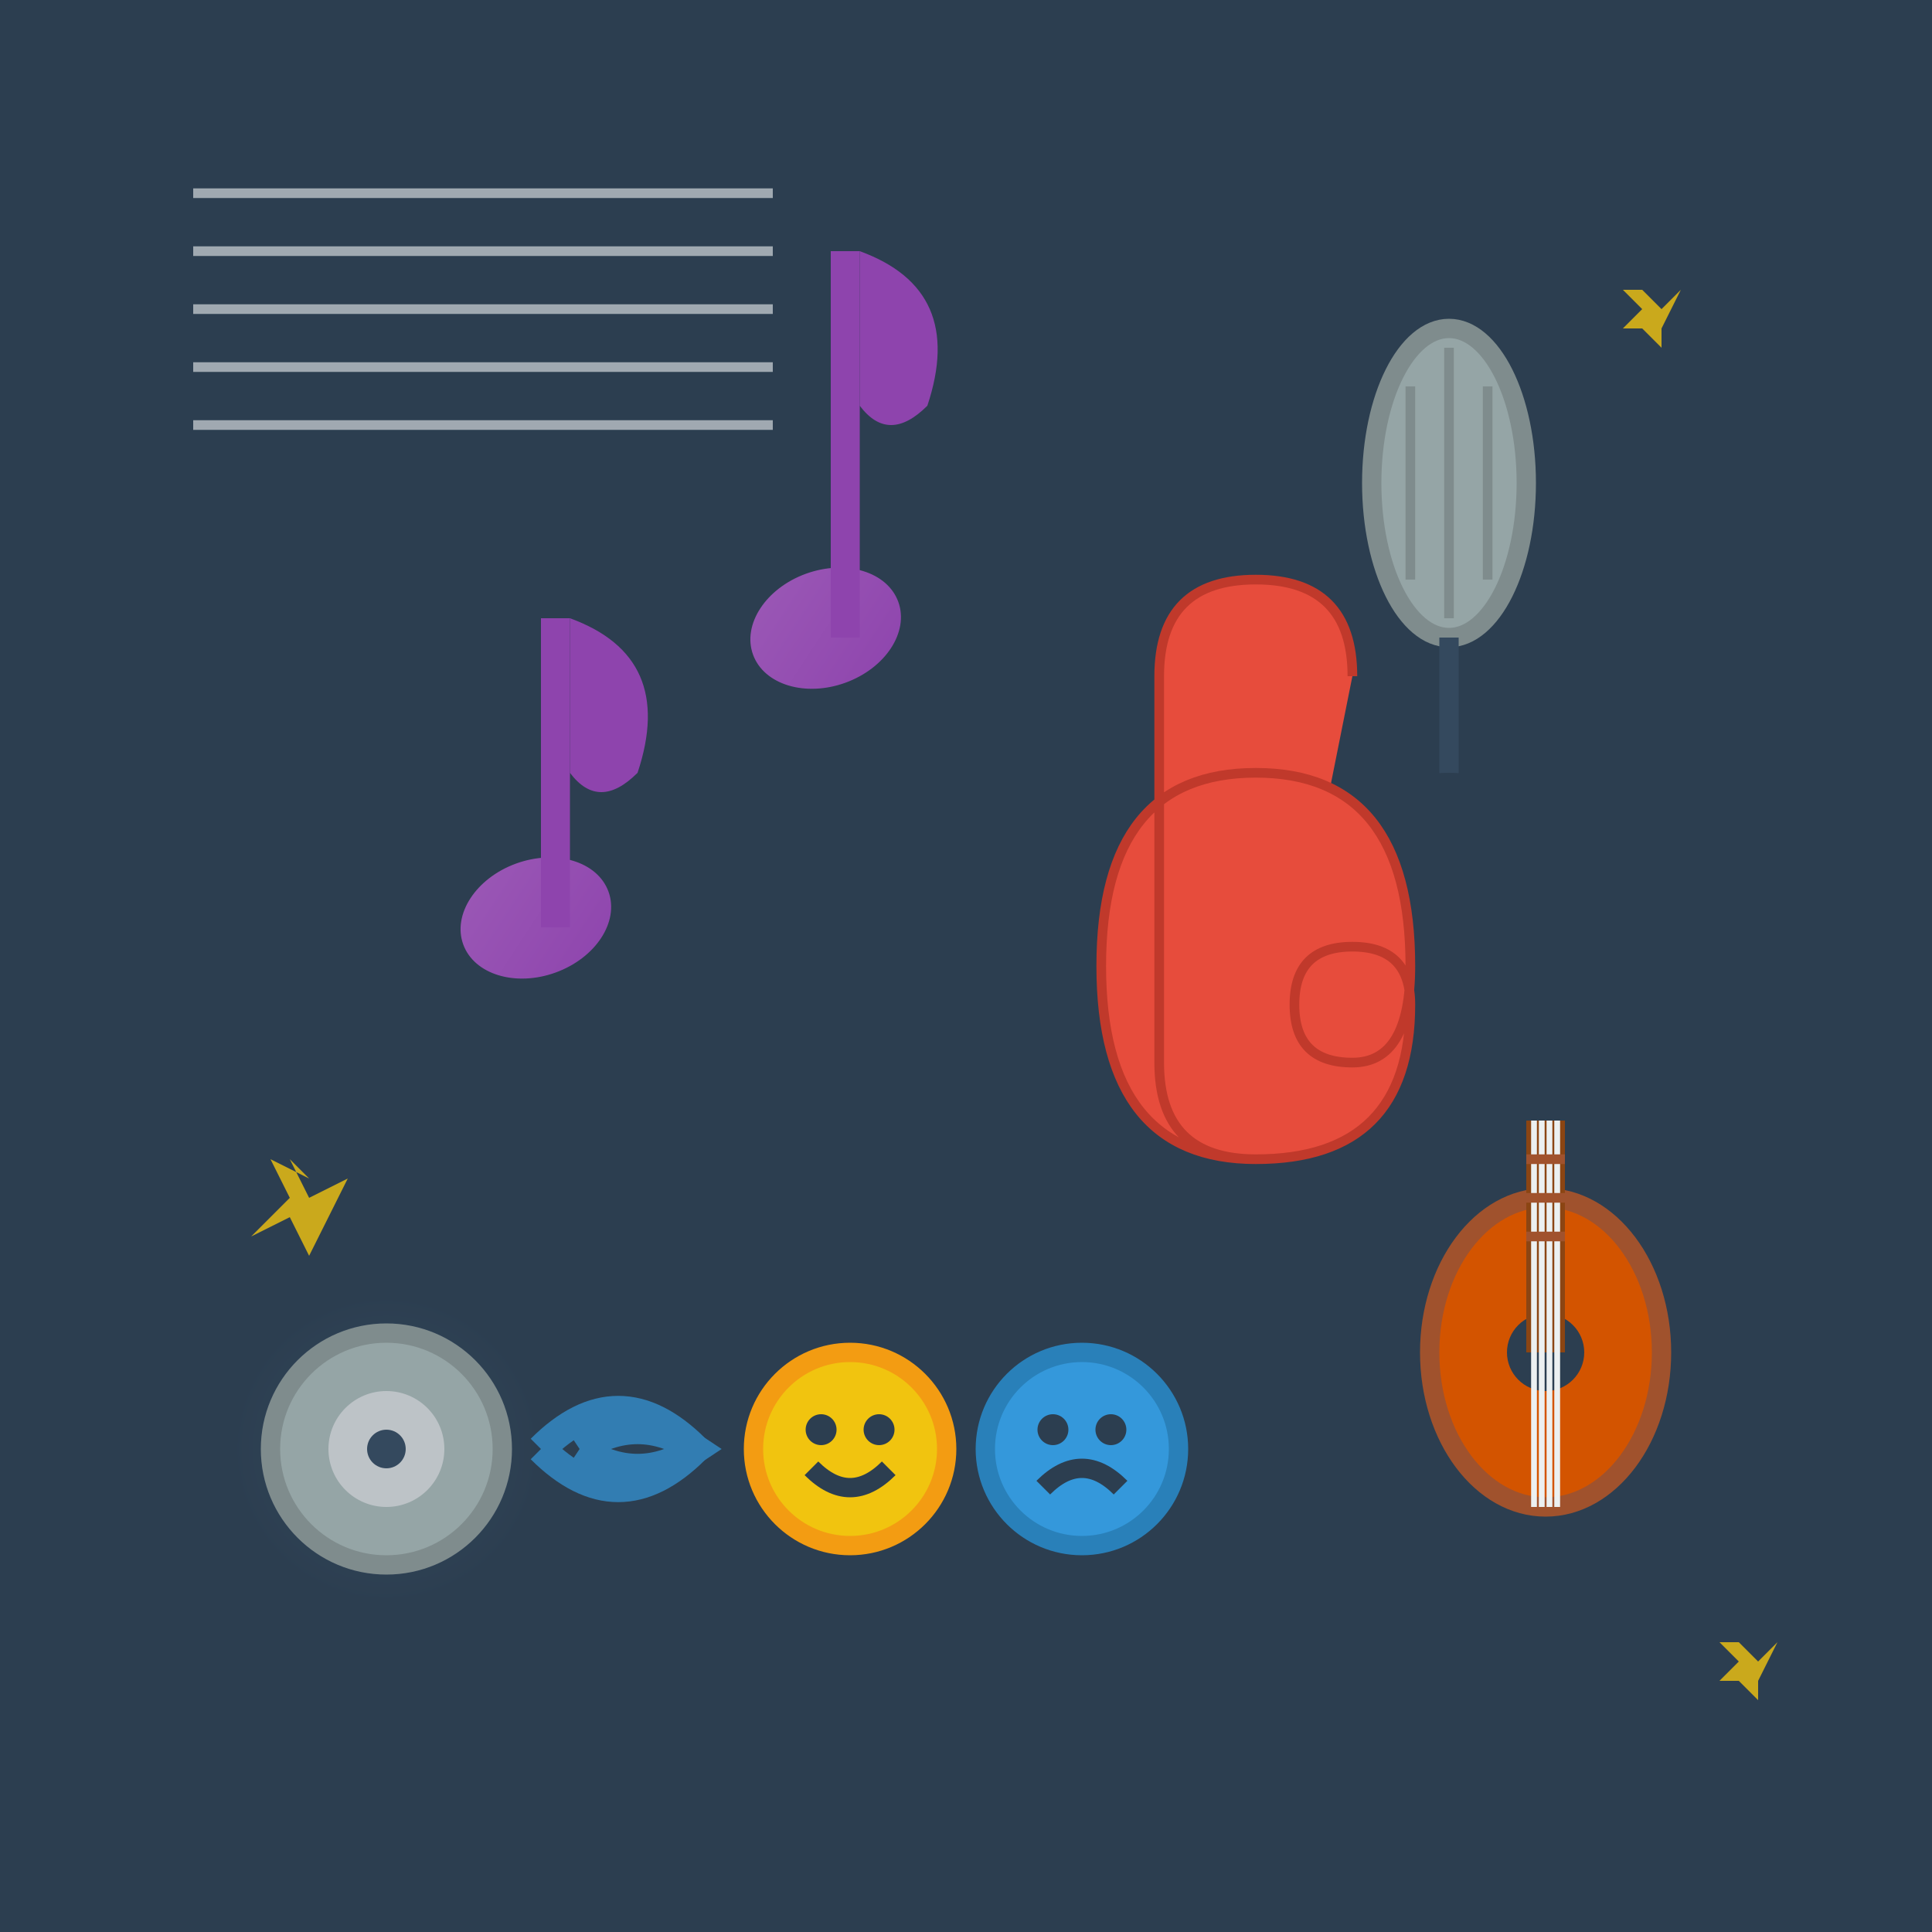
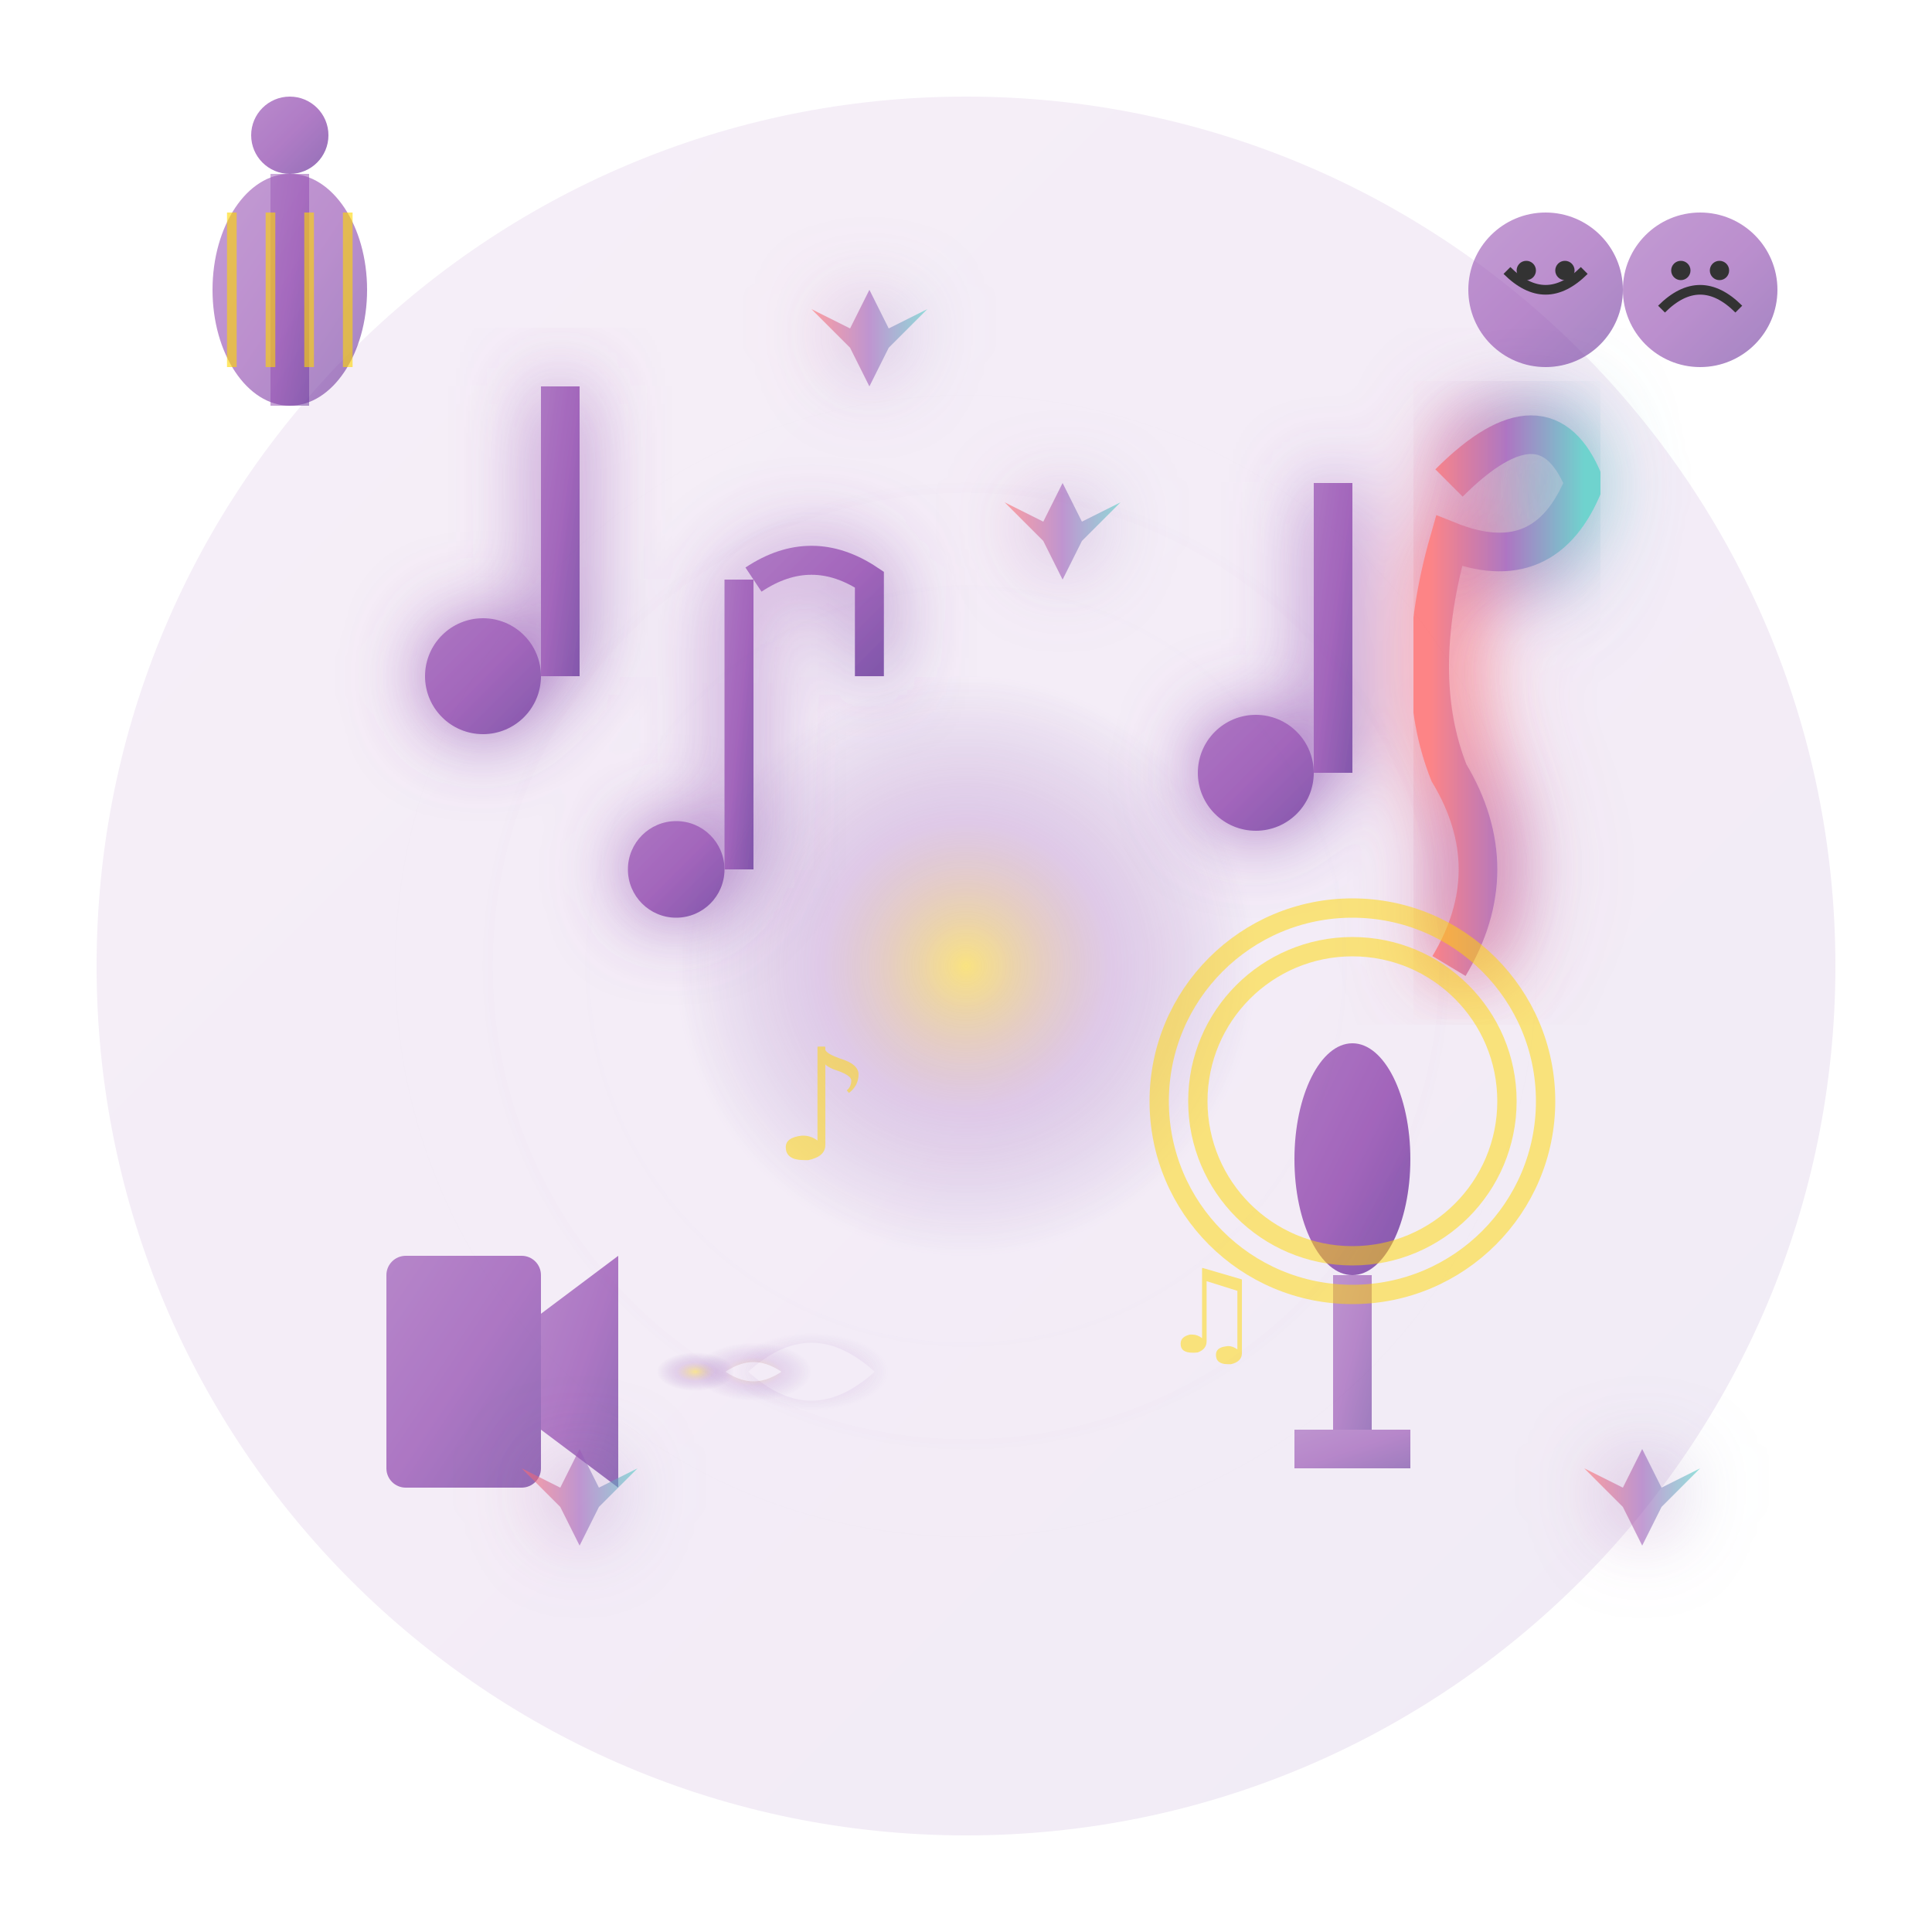
- <svg xmlns="http://www.w3.org/2000/svg" viewBox="0 0 100 100" width="100" height="100">
+ <svg xmlns="http://www.w3.org/2000/svg" viewBox="0 0 100 100">
  <defs>
-     <linearGradient id="noteGradient" x1="0%" y1="0%" x2="100%" y2="100%">
-       <stop offset="0%" style="stop-color:#9b59b6;stop-opacity:1" />
-       <stop offset="100%" style="stop-color:#8e44ad;stop-opacity:1" />
+     <linearGradient id="musicGrad" x1="0%" y1="0%" x2="100%" y2="100%">
+       <stop offset="0%" style="stop-color:#9B59B6;stop-opacity:1" />
+       <stop offset="50%" style="stop-color:#8E44AD;stop-opacity:1" />
+       <stop offset="100%" style="stop-color:#663399;stop-opacity:1" />
    </linearGradient>
-     <radialGradient id="speakerGradient" cx="50%" cy="50%" r="50%">
-       <stop offset="0%" style="stop-color:#34495e;stop-opacity:1" />
-       <stop offset="100%" style="stop-color:#2c3e50;stop-opacity:1" />
+     <radialGradient id="soundWave" cx="50%" cy="50%" r="50%">
+       <stop offset="0%" style="stop-color:#FFD700;stop-opacity:0.8" />
+       <stop offset="50%" style="stop-color:#9B59B6;stop-opacity:0.4" />
+       <stop offset="100%" style="stop-color:#663399;stop-opacity:0" />
    </radialGradient>
+     <linearGradient id="rhythmGrad" x1="0%" y1="0%" x2="100%" y2="0%">
+       <stop offset="0%" style="stop-color:#FF6B6B;stop-opacity:1" />
+       <stop offset="50%" style="stop-color:#9B59B6;stop-opacity:1" />
+       <stop offset="100%" style="stop-color:#4ECDC4;stop-opacity:1" />
+     </linearGradient>
+     <filter id="musicGlow">
+       <feGaussianBlur stdDeviation="2" result="coloredBlur" />
+       <feMerge>
+         <feMergeNode in="coloredBlur" />
+         <feMergeNode in="SourceGraphic" />
+       </feMerge>
+     </filter>
  </defs>
-   <rect width="100" height="100" fill="#2c3e50" />
-   <g transform="translate(25,40)">
-     <ellipse cx="0" cy="8" rx="4" ry="3" fill="url(#noteGradient)" transform="rotate(-20)" />
-     <rect x="3" y="-8" width="1.5" height="16" fill="#8e44ad" />
-     <path d="M4.5,-8 Q10,-6 8,0 Q6,2 4.5,0" fill="#8e44ad" />
-   </g>
-   <g transform="translate(40,25)">
-     <ellipse cx="0" cy="8" rx="4" ry="3" fill="url(#noteGradient)" transform="rotate(-20)" />
-     <rect x="3" y="-12" width="1.5" height="20" fill="#8e44ad" />
-     <path d="M4.5,-12 Q10,-10 8,-4 Q6,-2 4.5,-4" fill="#8e44ad" />
-   </g>
-   <g transform="translate(65,45)">
-     <path d="M0,15 Q-8,15 -8,5 Q-8,-5 0,-5 Q8,-5 8,5 Q8,10 5,10 Q2,10 2,7 Q2,4 5,4 Q8,4 8,7 Q8,15 0,15 Q-5,15 -5,10 L-5,-10 Q-5,-15 0,-15 Q5,-15 5,-10" fill="#e74c3c" stroke="#c0392b" stroke-width="0.5" />
-   </g>
-   <g transform="translate(20,75)">
-     <rect x="-8" y="-8" width="16" height="16" fill="url(#speakerGradient)" rx="2" />
-     <circle cx="0" cy="0" r="6" fill="#95a5a6" stroke="#7f8c8d" stroke-width="1" />
-     <circle cx="0" cy="0" r="3" fill="#bdc3c7" />
-     <circle cx="0" cy="0" r="1" fill="#34495e" />
-     <g stroke="#3498db" stroke-width="1.5" fill="none" opacity="0.7">
-       <path d="M8,0 Q12,-4 16,0 Q12,4 8,0" />
-       <path d="M10,0 Q13,-2 16,0 Q13,2 10,0" />
-     </g>
-   </g>
-   <g transform="translate(75,30)">
-     <ellipse cx="0" cy="-5" rx="4" ry="8" fill="#95a5a6" stroke="#7f8c8d" stroke-width="1" />
-     <g stroke="#7f8c8d" stroke-width="0.5">
-       <line x1="-2" y1="-10" x2="-2" y2="0" />
-       <line x1="0" y1="-12" x2="0" y2="2" />
-       <line x1="2" y1="-10" x2="2" y2="0" />
-     </g>
-     <rect x="-0.5" y="3" width="1" height="8" fill="#34495e" />
-     <ellipse cx="0" cy="11" rx="3" ry="1" fill="#2c3e50" />
-   </g>
-   <g transform="translate(80,70)">
-     <ellipse cx="0" cy="0" rx="6" ry="8" fill="#d35400" stroke="#a0522d" stroke-width="1" />
-     <circle cx="0" cy="0" r="2" fill="#2c3e50" />
-     <rect x="-1" y="-12" width="2" height="12" fill="#8b4513" />
-     <g stroke="#ecf0f1" stroke-width="0.3">
-       <line x1="-0.6" y1="-12" x2="-0.6" y2="8" />
-       <line x1="-0.2" y1="-12" x2="-0.2" y2="8" />
-       <line x1="0.2" y1="-12" x2="0.2" y2="8" />
-       <line x1="0.6" y1="-12" x2="0.6" y2="8" />
-     </g>
-     <g stroke="#a0522d" stroke-width="0.5">
-       <line x1="-1" y1="-10" x2="1" y2="-10" />
-       <line x1="-1" y1="-8" x2="1" y2="-8" />
-       <line x1="-1" y1="-6" x2="1" y2="-6" />
-     </g>
-   </g>
-   <g transform="translate(50,75)">
-     <g transform="translate(-6,0)">
-       <circle cx="0" cy="0" r="5" fill="#f1c40f" stroke="#f39c12" stroke-width="1" />
-       <circle cx="-1.5" cy="-1" r="0.8" fill="#2c3e50" />
-       <circle cx="1.5" cy="-1" r="0.8" fill="#2c3e50" />
-       <path d="M-2,1 Q0,3 2,1" stroke="#2c3e50" stroke-width="1" fill="none" />
-     </g>
-     <g transform="translate(6,0)">
-       <circle cx="0" cy="0" r="5" fill="#3498db" stroke="#2980b9" stroke-width="1" />
-       <circle cx="-1.5" cy="-1" r="0.8" fill="#2c3e50" />
-       <circle cx="1.5" cy="-1" r="0.8" fill="#2c3e50" />
-       <path d="M-2,2 Q0,0 2,2" stroke="#2c3e50" stroke-width="1" fill="none" />
-     </g>
-   </g>
-   <g transform="translate(10,10)" stroke="#ecf0f1" stroke-width="0.5" opacity="0.6">
-     <line x1="0" y1="0" x2="30" y2="0" />
-     <line x1="0" y1="3" x2="30" y2="3" />
-     <line x1="0" y1="6" x2="30" y2="6" />
-     <line x1="0" y1="9" x2="30" y2="9" />
-     <line x1="0" y1="12" x2="30" y2="12" />
-   </g>
-   <g fill="#f1c40f" opacity="0.8">
-     <polygon points="15,60 16,62 18,61 17,63 19,64 17,63 16,65 15,63 13,64 15,62 14,60 16,61" />
-     <polygon points="85,15 86,16 87,15 86,17 88,17 86,17 86,18 85,17 84,17 85,16 84,15 86,15" />
-     <polygon points="90,85 91,86 92,85 91,87 93,87 91,87 91,88 90,87 89,87 90,86 89,85 91,85" />
+   <circle cx="50" cy="50" r="45" fill="url(#musicGrad)" opacity="0.1">
+     <animate attributeName="opacity" values="0.1; 0.3; 0.1" dur="2s" repeatCount="indefinite" />
+     <animateTransform attributeName="transform" type="rotate" values="0 50 50; 360 50 50" dur="30s" repeatCount="indefinite" />
+   </circle>
+   <circle cx="50" cy="50" r="15" fill="url(#soundWave)" opacity="0.6">
+     <animate attributeName="r" values="15; 25; 15" dur="1.5s" repeatCount="indefinite" />
+     <animate attributeName="opacity" values="0.6; 1; 0.6" dur="1s" repeatCount="indefinite" />
+     <animateTransform attributeName="transform" type="rotate" values="0 50 50; 360 50 50" dur="10s" repeatCount="indefinite" />
+   </circle>
+   <g fill="url(#musicGrad)" opacity="0.8" filter="url(#musicGlow)">
+     <g>
+       <circle cx="25" cy="35" r="3">
+         <animateTransform attributeName="transform" type="translate" values="0,0; 0,-2; 0,0" dur="1.5s" repeatCount="indefinite" />
+         <animate attributeName="r" values="3; 4; 3" dur="1.5s" repeatCount="indefinite" />
+         <animate attributeName="fill" values="url(#musicGrad); #FFD700; url(#musicGrad)" dur="1.5s" repeatCount="indefinite" />
+       </circle>
+       <rect x="28" y="20" width="2" height="15">
+         <animateTransform attributeName="transform" type="translate" values="0,0; 0,-2; 0,0" dur="1.5s" repeatCount="indefinite" />
+         <animate attributeName="fill" values="url(#musicGrad); #FFD700; url(#musicGrad)" dur="1.5s" repeatCount="indefinite" />
+       </rect>
+     </g>
+     <g>
+       <circle cx="35" cy="45" r="2.5">
+         <animateTransform attributeName="transform" type="translate" values="0,0; 1,-3; 0,0" dur="2s" repeatCount="indefinite" />
+         <animate attributeName="r" values="2.5; 3.5; 2.5" dur="2s" repeatCount="indefinite" />
+         <animate attributeName="fill" values="url(#musicGrad); #4ECDC4; url(#musicGrad)" dur="2s" repeatCount="indefinite" />
+       </circle>
+       <rect x="37.5" y="30" width="1.5" height="15">
+         <animateTransform attributeName="transform" type="translate" values="0,0; 1,-3; 0,0" dur="2s" repeatCount="indefinite" />
+         <animate attributeName="fill" values="url(#musicGrad); #4ECDC4; url(#musicGrad)" dur="2s" repeatCount="indefinite" />
+       </rect>
+       <path d="M 39,30 Q 42,28 45,30 L 45,35" stroke="url(#musicGrad)" stroke-width="1.5" fill="none">
+         <animateTransform attributeName="transform" type="translate" values="0,0; 1,-3; 0,0" dur="2s" repeatCount="indefinite" />
+         <animate attributeName="stroke" values="url(#musicGrad); #4ECDC4; url(#musicGrad)" dur="2s" repeatCount="indefinite" />
+       </path>
+     </g>
+     <g>
+       <circle cx="65" cy="40" r="3">
+         <animateTransform attributeName="transform" type="translate" values="0,0; -1,-2; 0,0" dur="1.8s" repeatCount="indefinite" />
+         <animate attributeName="r" values="3; 4; 3" dur="1.8s" repeatCount="indefinite" />
+         <animate attributeName="fill" values="url(#musicGrad); #FF6B6B; url(#musicGrad)" dur="1.8s" repeatCount="indefinite" />
+       </circle>
+       <rect x="68" y="25" width="2" height="15">
+         <animateTransform attributeName="transform" type="translate" values="0,0; -1,-2; 0,0" dur="1.8s" repeatCount="indefinite" />
+         <animate attributeName="fill" values="url(#musicGrad); #FF6B6B; url(#musicGrad)" dur="1.8s" repeatCount="indefinite" />
+       </rect>
+     </g>
+     <path d="M 75,25 Q 80,20 82,25 Q 80,30 75,28 Q 73,35 75,40 Q 78,45 75,50" stroke="url(#rhythmGrad)" stroke-width="2" fill="none" filter="url(#musicGlow)">
+       <animate attributeName="stroke-dasharray" values="0,50; 25,25; 50,0; 0,50" dur="3s" repeatCount="indefinite" />
+       <animate attributeName="stroke-width" values="2; 3; 2" dur="2s" repeatCount="indefinite" />
+       <animateTransform attributeName="transform" type="rotate" values="0 78 37; 5 78 37; 0 78 37" dur="4s" repeatCount="indefinite" />
+     </path>
+   </g>
+   <g transform="translate(20,65)">
+     <rect x="0" y="0" width="8" height="12" fill="url(#musicGrad)" opacity="0.7" rx="1">
+       <animate attributeName="fill" values="url(#musicGrad); #FFD700; url(#musicGrad)" dur="2s" repeatCount="indefinite" />
+       <animateTransform attributeName="transform" type="scale" values="1; 1.1; 1" dur="1.5s" repeatCount="indefinite" />
+     </rect>
+     <polygon points="8,3 12,0 12,12 8,9" fill="url(#musicGrad)" opacity="0.7">
+       <animate attributeName="fill" values="url(#musicGrad); #FFD700; url(#musicGrad)" dur="2s" repeatCount="indefinite" />
+       <animateTransform attributeName="transform" type="scale" values="1; 1.1; 1" dur="1.5s" repeatCount="indefinite" />
+     </polygon>
+     <path d="M 14,6 Q 16,4 18,6 Q 16,8 14,6" stroke="url(#soundWave)" stroke-width="2" fill="none" opacity="0.5">
+       <animate attributeName="opacity" values="0.5;1;0.5" dur="1s" repeatCount="indefinite" />
+       <animate attributeName="stroke-width" values="2; 4; 2" dur="1s" repeatCount="indefinite" />
+       <animateTransform attributeName="transform" type="scale" values="1; 1.3; 1" dur="1s" repeatCount="indefinite" />
+     </path>
+     <path d="M 16,6 Q 19,3 22,6 Q 19,9 16,6" stroke="url(#soundWave)" stroke-width="2" fill="none" opacity="0.4">
+       <animate attributeName="opacity" values="0.4;0.8;0.4" dur="1.2s" repeatCount="indefinite" />
+       <animate attributeName="stroke-width" values="2; 4; 2" dur="1.2s" repeatCount="indefinite" />
+       <animateTransform attributeName="transform" type="scale" values="1; 1.4; 1" dur="1.2s" repeatCount="indefinite" />
+     </path>
+     <path d="M 18,6 Q 22,2 26,6 Q 22,10 18,6" stroke="url(#soundWave)" stroke-width="1" fill="none" opacity="0.3">
+       <animate attributeName="opacity" values="0.3;0.7;0.3" dur="1.4s" repeatCount="indefinite" />
+       <animate attributeName="stroke-width" values="1; 3; 1" dur="1.4s" repeatCount="indefinite" />
+       <animateTransform attributeName="transform" type="scale" values="1; 1.5; 1" dur="1.4s" repeatCount="indefinite" />
+     </path>
+   </g>
+   <g transform="translate(70,60)">
+     <ellipse cx="0" cy="0" rx="3" ry="6" fill="url(#musicGrad)" opacity="0.8">
+       <animate attributeName="fill" values="url(#musicGrad); #FF6B6B; url(#musicGrad)" dur="2.5s" repeatCount="indefinite" />
+       <animate attributeName="rx" values="3; 4; 3" dur="1.5s" repeatCount="indefinite" />
+       <animateTransform attributeName="transform" type="rotate" values="0 0 0; 5 0 0; 0 0 0" dur="3s" repeatCount="indefinite" />
+     </ellipse>
+     <rect x="-1" y="6" width="2" height="8" fill="url(#musicGrad)" opacity="0.6">
+       <animate attributeName="fill" values="url(#musicGrad); #FF6B6B; url(#musicGrad)" dur="2.5s" repeatCount="indefinite" />
+     </rect>
+     <rect x="-3" y="14" width="6" height="2" fill="url(#musicGrad)" opacity="0.6">
+       <animate attributeName="fill" values="url(#musicGrad); #FF6B6B; url(#musicGrad)" dur="2.5s" repeatCount="indefinite" />
+     </rect>
+     <g opacity="0.5">
+       <circle cx="0" cy="-3" r="8" fill="none" stroke="#FFD700" stroke-width="1">
+         <animate attributeName="r" values="8; 12; 8" dur="2s" repeatCount="indefinite" />
+         <animate attributeName="opacity" values="0.5; 0; 0.5" dur="2s" repeatCount="indefinite" />
+       </circle>
+       <circle cx="0" cy="-3" r="10" fill="none" stroke="#FFD700" stroke-width="1">
+         <animate attributeName="r" values="10; 15; 10" dur="2.5s" repeatCount="indefinite" />
+         <animate attributeName="opacity" values="0.5; 0; 0.5" dur="2.5s" begin="0.5s" repeatCount="indefinite" />
+       </circle>
+     </g>
+   </g>
+   <g transform="translate(15,15)">
+     <ellipse cx="0" cy="0" rx="4" ry="6" fill="url(#musicGrad)" opacity="0.6">
+       <animate attributeName="fill" values="url(#musicGrad); #4ECDC4; url(#musicGrad)" dur="3s" repeatCount="indefinite" />
+       <animateTransform attributeName="transform" type="rotate" values="0 0 0; 3 0 0; 0 0 0" dur="2s" repeatCount="indefinite" />
+     </ellipse>
+     <rect x="-1" y="-6" width="2" height="12" fill="url(#musicGrad)" opacity="0.5">
+       <animate attributeName="fill" values="url(#musicGrad); #4ECDC4; url(#musicGrad)" dur="3s" repeatCount="indefinite" />
+     </rect>
+     <circle cx="0" cy="-8" r="2" fill="url(#musicGrad)" opacity="0.7">
+       <animate attributeName="fill" values="url(#musicGrad); #4ECDC4; url(#musicGrad)" dur="3s" repeatCount="indefinite" />
+     </circle>
+     <g stroke="#FFD700" stroke-width="0.5" opacity="0.6">
+       <line x1="-3" y1="-4" x2="-3" y2="4">
+         <animate attributeName="stroke-width" values="0.5; 1; 0.5" dur="0.8s" repeatCount="indefinite" />
+         <animateTransform attributeName="transform" type="translate" values="0,0; 0.5,0; 0,0" dur="0.8s" repeatCount="indefinite" />
+       </line>
+       <line x1="-1" y1="-4" x2="-1" y2="4">
+         <animate attributeName="stroke-width" values="0.5; 1; 0.5" dur="0.9s" repeatCount="indefinite" />
+         <animateTransform attributeName="transform" type="translate" values="0,0; -0.5,0; 0,0" dur="0.9s" repeatCount="indefinite" />
+       </line>
+       <line x1="1" y1="-4" x2="1" y2="4">
+         <animate attributeName="stroke-width" values="0.5; 1; 0.5" dur="1s" repeatCount="indefinite" />
+         <animateTransform attributeName="transform" type="translate" values="0,0; 0.5,0; 0,0" dur="1s" repeatCount="indefinite" />
+       </line>
+       <line x1="3" y1="-4" x2="3" y2="4">
+         <animate attributeName="stroke-width" values="0.5; 1; 0.5" dur="1.1s" repeatCount="indefinite" />
+         <animateTransform attributeName="transform" type="translate" values="0,0; -0.5,0; 0,0" dur="1.1s" repeatCount="indefinite" />
+       </line>
+     </g>
+   </g>
+   <g transform="translate(80,15)">
+     <circle cx="0" cy="0" r="4" fill="url(#musicGrad)" opacity="0.6">
+       <animate attributeName="fill" values="url(#musicGrad); #FFD700; url(#musicGrad)" dur="3s" repeatCount="indefinite" />
+       <animateTransform attributeName="transform" type="scale" values="1; 1.1; 1" dur="2s" repeatCount="indefinite" />
+     </circle>
+     <path d="M -2,-1 Q 0,1 2,-1" stroke="#333" stroke-width="0.5" fill="none">
+       <animate attributeName="stroke-width" values="0.5; 1; 0.5" dur="2s" repeatCount="indefinite" />
+     </path>
+     <circle cx="-1" cy="-1" r="0.5" fill="#333">
+       <animate attributeName="r" values="0.5; 0.8; 0.5" dur="2s" repeatCount="indefinite" />
+     </circle>
+     <circle cx="1" cy="-1" r="0.5" fill="#333">
+       <animate attributeName="r" values="0.5; 0.8; 0.5" dur="2s" repeatCount="indefinite" />
+     </circle>
+     <circle cx="8" cy="0" r="4" fill="url(#musicGrad)" opacity="0.6">
+       <animate attributeName="fill" values="url(#musicGrad); #4ECDC4; url(#musicGrad)" dur="3.5s" repeatCount="indefinite" />
+       <animateTransform attributeName="transform" type="scale" values="1; 0.9; 1" dur="2.5s" repeatCount="indefinite" />
+     </circle>
+     <path d="M 6,1 Q 8,-1 10,1" stroke="#333" stroke-width="0.5" fill="none">
+       <animate attributeName="stroke-width" values="0.5; 1; 0.5" dur="2.5s" repeatCount="indefinite" />
+     </path>
+     <circle cx="7" cy="-1" r="0.5" fill="#333">
+       <animate attributeName="r" values="0.5; 0.8; 0.5" dur="2.5s" repeatCount="indefinite" />
+     </circle>
+     <circle cx="9" cy="-1" r="0.5" fill="#333">
+       <animate attributeName="r" values="0.5; 0.8; 0.5" dur="2.5s" repeatCount="indefinite" />
+     </circle>
+   </g>
+   <g stroke="url(#rhythmGrad)" stroke-width="0.5" opacity="0.3">
+     <line x1="10" y1="80" x2="90" y2="80">
+       <animate attributeName="stroke-dasharray" values="0,80; 40,40; 80,0; 0,80" dur="4s" repeatCount="indefinite" />
+       <animate attributeName="opacity" values="0.3; 0.7; 0.3" dur="2s" repeatCount="indefinite" />
+     </line>
+     <line x1="10" y1="82" x2="90" y2="82">
+       <animate attributeName="stroke-dasharray" values="80,0; 40,40; 0,80; 80,0" dur="4.5s" repeatCount="indefinite" />
+       <animate attributeName="opacity" values="0.3; 0.7; 0.3" dur="2.2s" begin="0.5s" repeatCount="indefinite" />
+     </line>
+     <line x1="10" y1="84" x2="90" y2="84">
+       <animate attributeName="stroke-dasharray" values="0,80; 40,40; 80,0; 0,80" dur="5s" repeatCount="indefinite" />
+       <animate attributeName="opacity" values="0.3; 0.7; 0.3" dur="2.5s" begin="1s" repeatCount="indefinite" />
+     </line>
+     <line x1="10" y1="86" x2="90" y2="86">
+       <animate attributeName="stroke-dasharray" values="80,0; 40,40; 0,80; 80,0" dur="5.5s" repeatCount="indefinite" />
+       <animate attributeName="opacity" values="0.3; 0.7; 0.3" dur="2.8s" begin="1.5s" repeatCount="indefinite" />
+     </line>
+     <line x1="10" y1="88" x2="90" y2="88">
+       <animate attributeName="stroke-dasharray" values="0,80; 40,40; 80,0; 0,80" dur="6s" repeatCount="indefinite" />
+       <animate attributeName="opacity" values="0.3; 0.7; 0.3" dur="3s" begin="2s" repeatCount="indefinite" />
+     </line>
+   </g>
+   <g fill="url(#rhythmGrad)" opacity="0.6" filter="url(#musicGlow)">
+     <path d="M 45,15 L 46,17 L 48,16 L 46,18 L 45,20 L 44,18 L 42,16 L 44,17 Z">
+       <animate attributeName="opacity" values="0.6;1;0.6" dur="2s" repeatCount="indefinite" />
+       <animateTransform attributeName="transform" type="rotate" values="0 45 17; 360 45 17" dur="4s" repeatCount="indefinite" />
+       <animate attributeName="fill" values="url(#rhythmGrad); #FFD700; url(#rhythmGrad)" dur="2s" repeatCount="indefinite" />
+     </path>
+     <path d="M 55,25 L 56,27 L 58,26 L 56,28 L 55,30 L 54,28 L 52,26 L 54,27 Z">
+       <animate attributeName="opacity" values="0.6;1;0.6" dur="2.5s" repeatCount="indefinite" />
+       <animateTransform attributeName="transform" type="rotate" values="360 55 27; 0 55 27" dur="5s" repeatCount="indefinite" />
+       <animate attributeName="fill" values="url(#rhythmGrad); #4ECDC4; url(#rhythmGrad)" dur="2.5s" repeatCount="indefinite" />
+     </path>
+     <path d="M 30,75 L 31,77 L 33,76 L 31,78 L 30,80 L 29,78 L 27,76 L 29,77 Z">
+       <animate attributeName="opacity" values="0.6;1;0.6" dur="1.8s" repeatCount="indefinite" />
+       <animateTransform attributeName="transform" type="rotate" values="0 30 77; 360 30 77" dur="3.5s" repeatCount="indefinite" />
+       <animate attributeName="fill" values="url(#rhythmGrad); #FF6B6B; url(#rhythmGrad)" dur="1.8s" repeatCount="indefinite" />
+     </path>
+     <path d="M 85,75 L 86,77 L 88,76 L 86,78 L 85,80 L 84,78 L 82,76 L 84,77 Z">
+       <animate attributeName="opacity" values="0.6;1;0.6" dur="2.2s" repeatCount="indefinite" />
+       <animateTransform attributeName="transform" type="rotate" values="360 85 77; 0 85 77" dur="4.5s" repeatCount="indefinite" />
+       <animate attributeName="fill" values="url(#rhythmGrad); #9B59B6; url(#rhythmGrad)" dur="2.2s" repeatCount="indefinite" />
+     </path>
+   </g>
+   <g fill="#FFD700" opacity="0.5">
+     <text x="40" y="60" font-family="serif" font-size="8" font-weight="bold">♪</text>
+     <animateMotion dur="6s" repeatCount="indefinite" path="M 40,60 Q 60,40 80,60 Q 60,80 40,60" />
+     <animate attributeName="opacity" values="0.5; 1; 0.5" dur="3s" repeatCount="indefinite" />
+     <text x="60" y="70" font-family="serif" font-size="6" font-weight="bold">♫</text>
+     <animateMotion dur="8s" repeatCount="indefinite" path="M 60,70 Q 40,50 20,70 Q 40,90 60,70" />
+     <animate attributeName="opacity" values="0.5; 1; 0.5" dur="4s" begin="1s" repeatCount="indefinite" />
+   </g>
+   <g stroke="url(#soundWave)" stroke-width="1" fill="none" opacity="0.4">
+     <circle cx="50" cy="50" r="20">
+       <animate attributeName="r" values="20; 30; 20" dur="2s" repeatCount="indefinite" />
+       <animate attributeName="opacity" values="0.4; 0; 0.4" dur="2s" repeatCount="indefinite" />
+     </circle>
+     <circle cx="50" cy="50" r="25">
+       <animate attributeName="r" values="25; 35; 25" dur="2.5s" repeatCount="indefinite" />
+       <animate attributeName="opacity" values="0.4; 0; 0.4" dur="2.5s" begin="0.5s" repeatCount="indefinite" />
+     </circle>
+     <circle cx="50" cy="50" r="30">
+       <animate attributeName="r" values="30; 40; 30" dur="3s" repeatCount="indefinite" />
+       <animate attributeName="opacity" values="0.4; 0; 0.4" dur="3s" begin="1s" repeatCount="indefinite" />
+     </circle>
  </g>
</svg>
